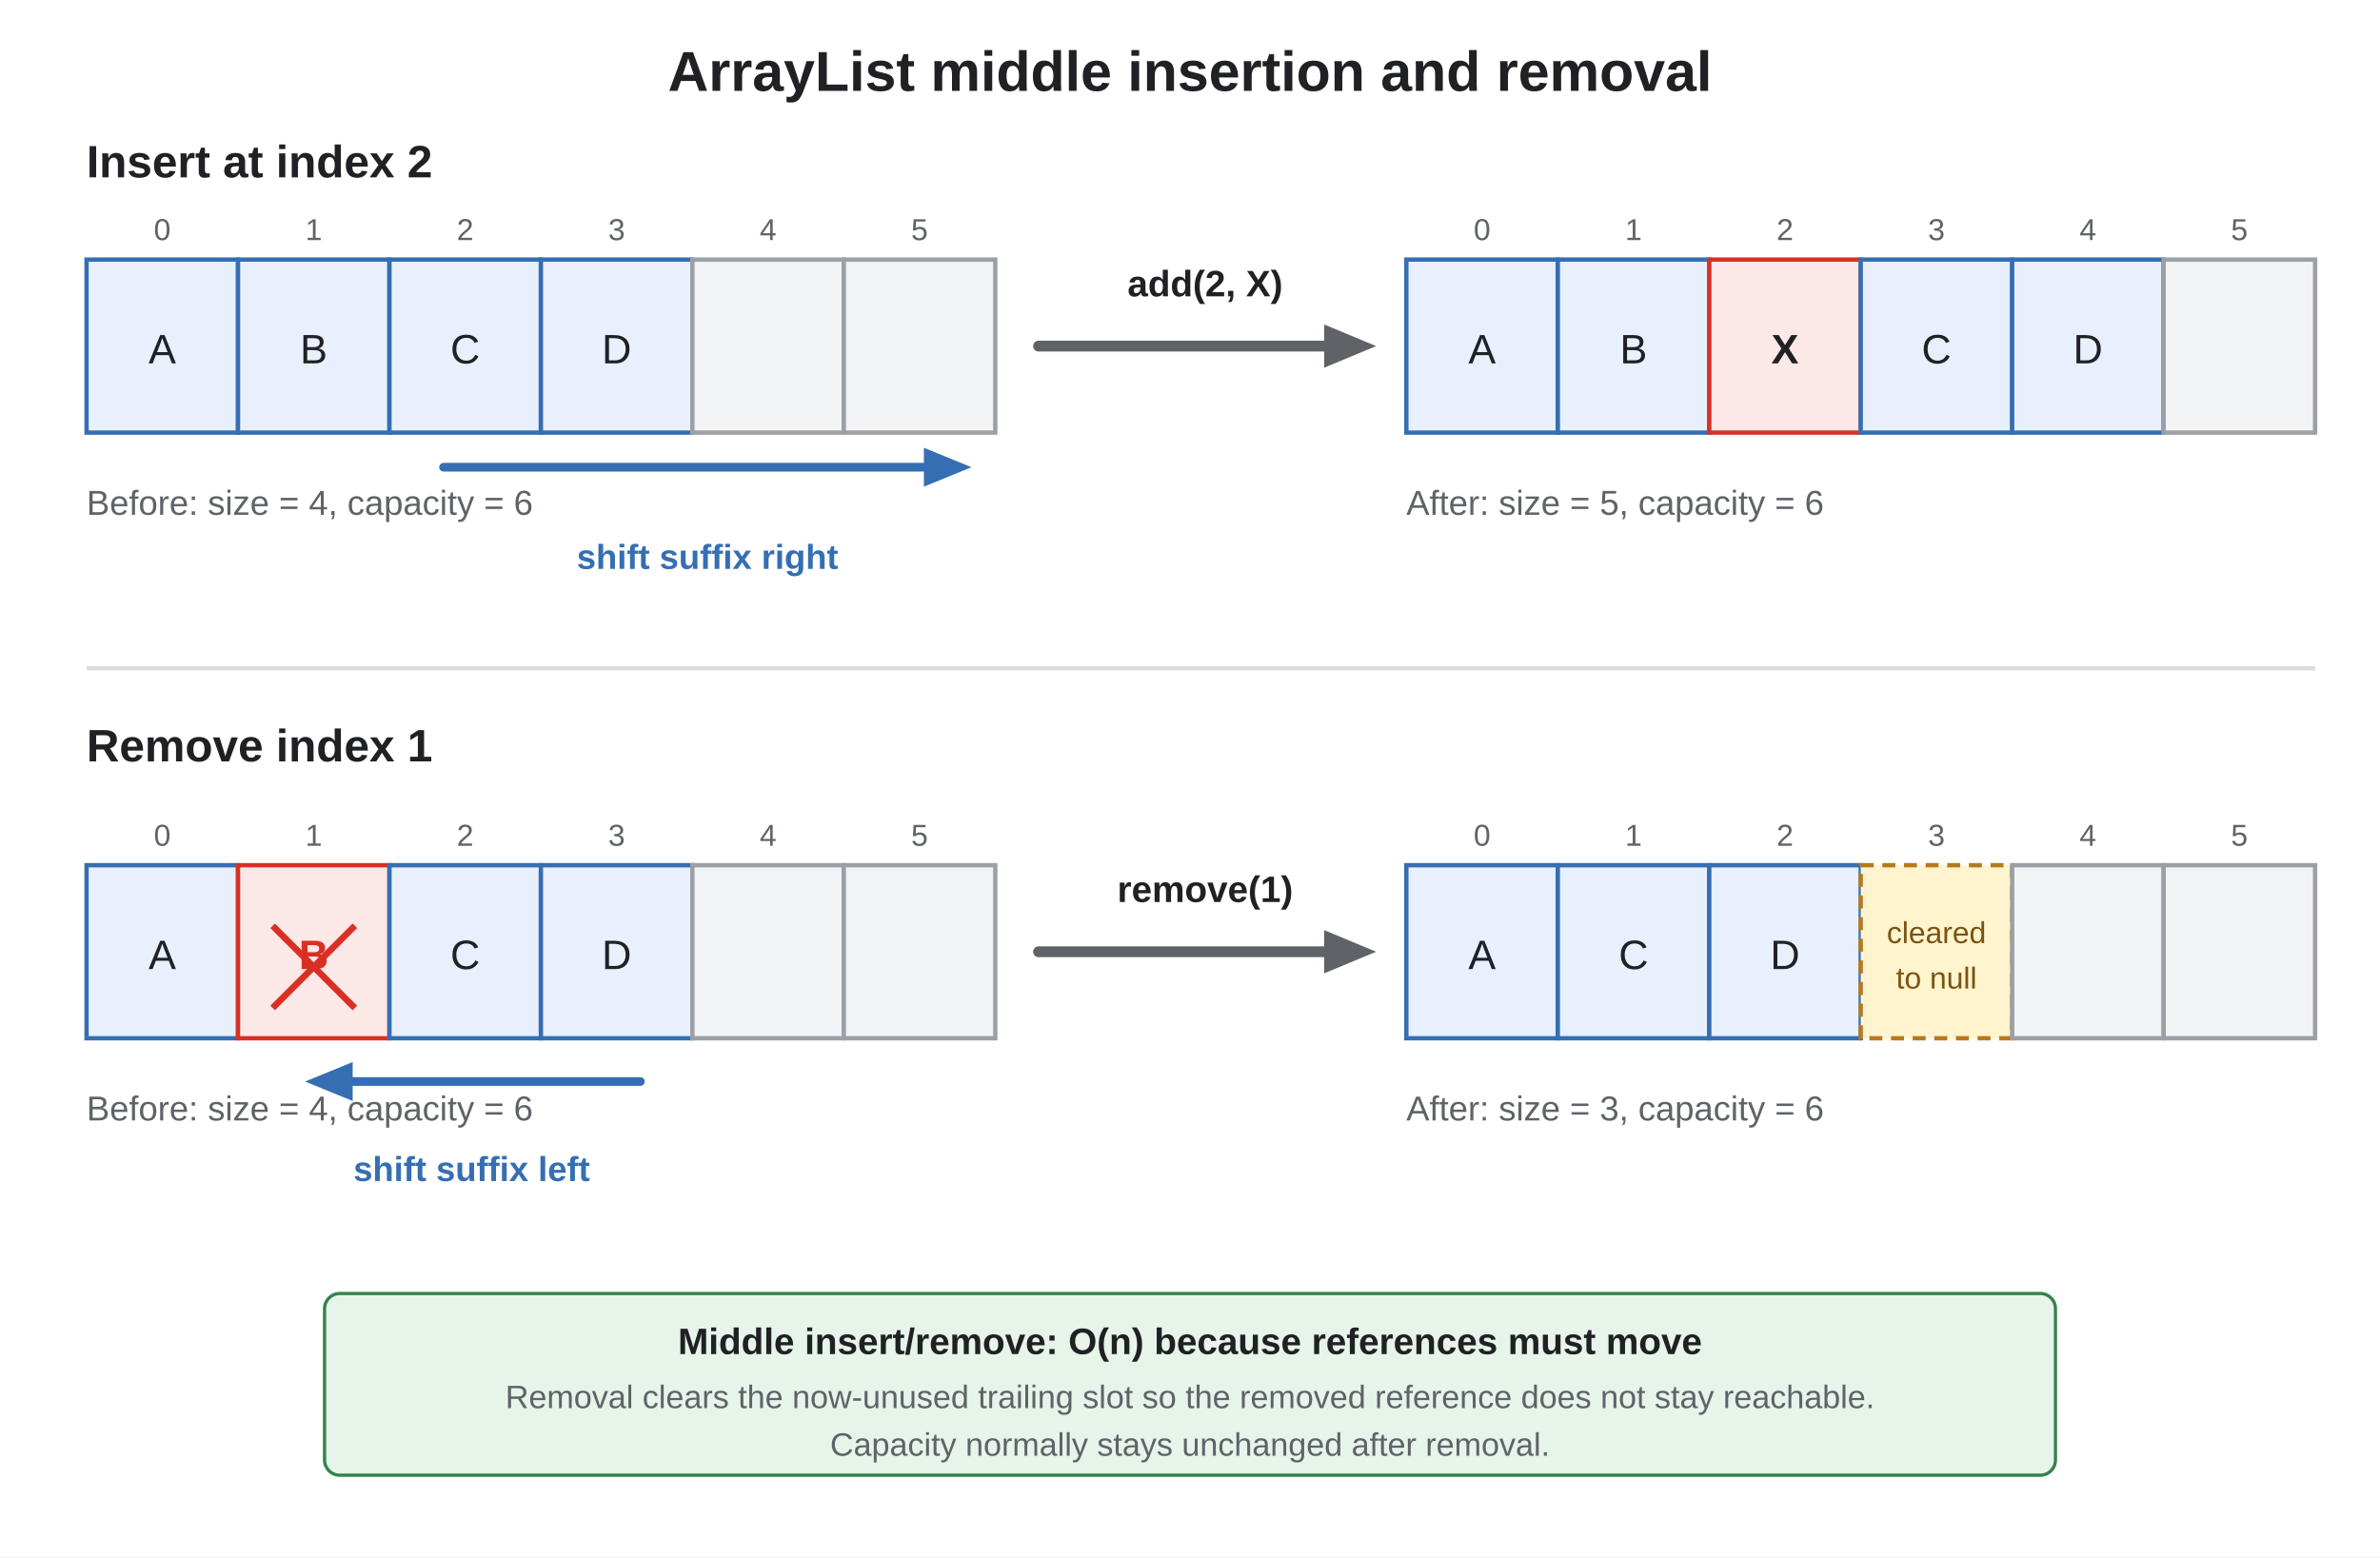
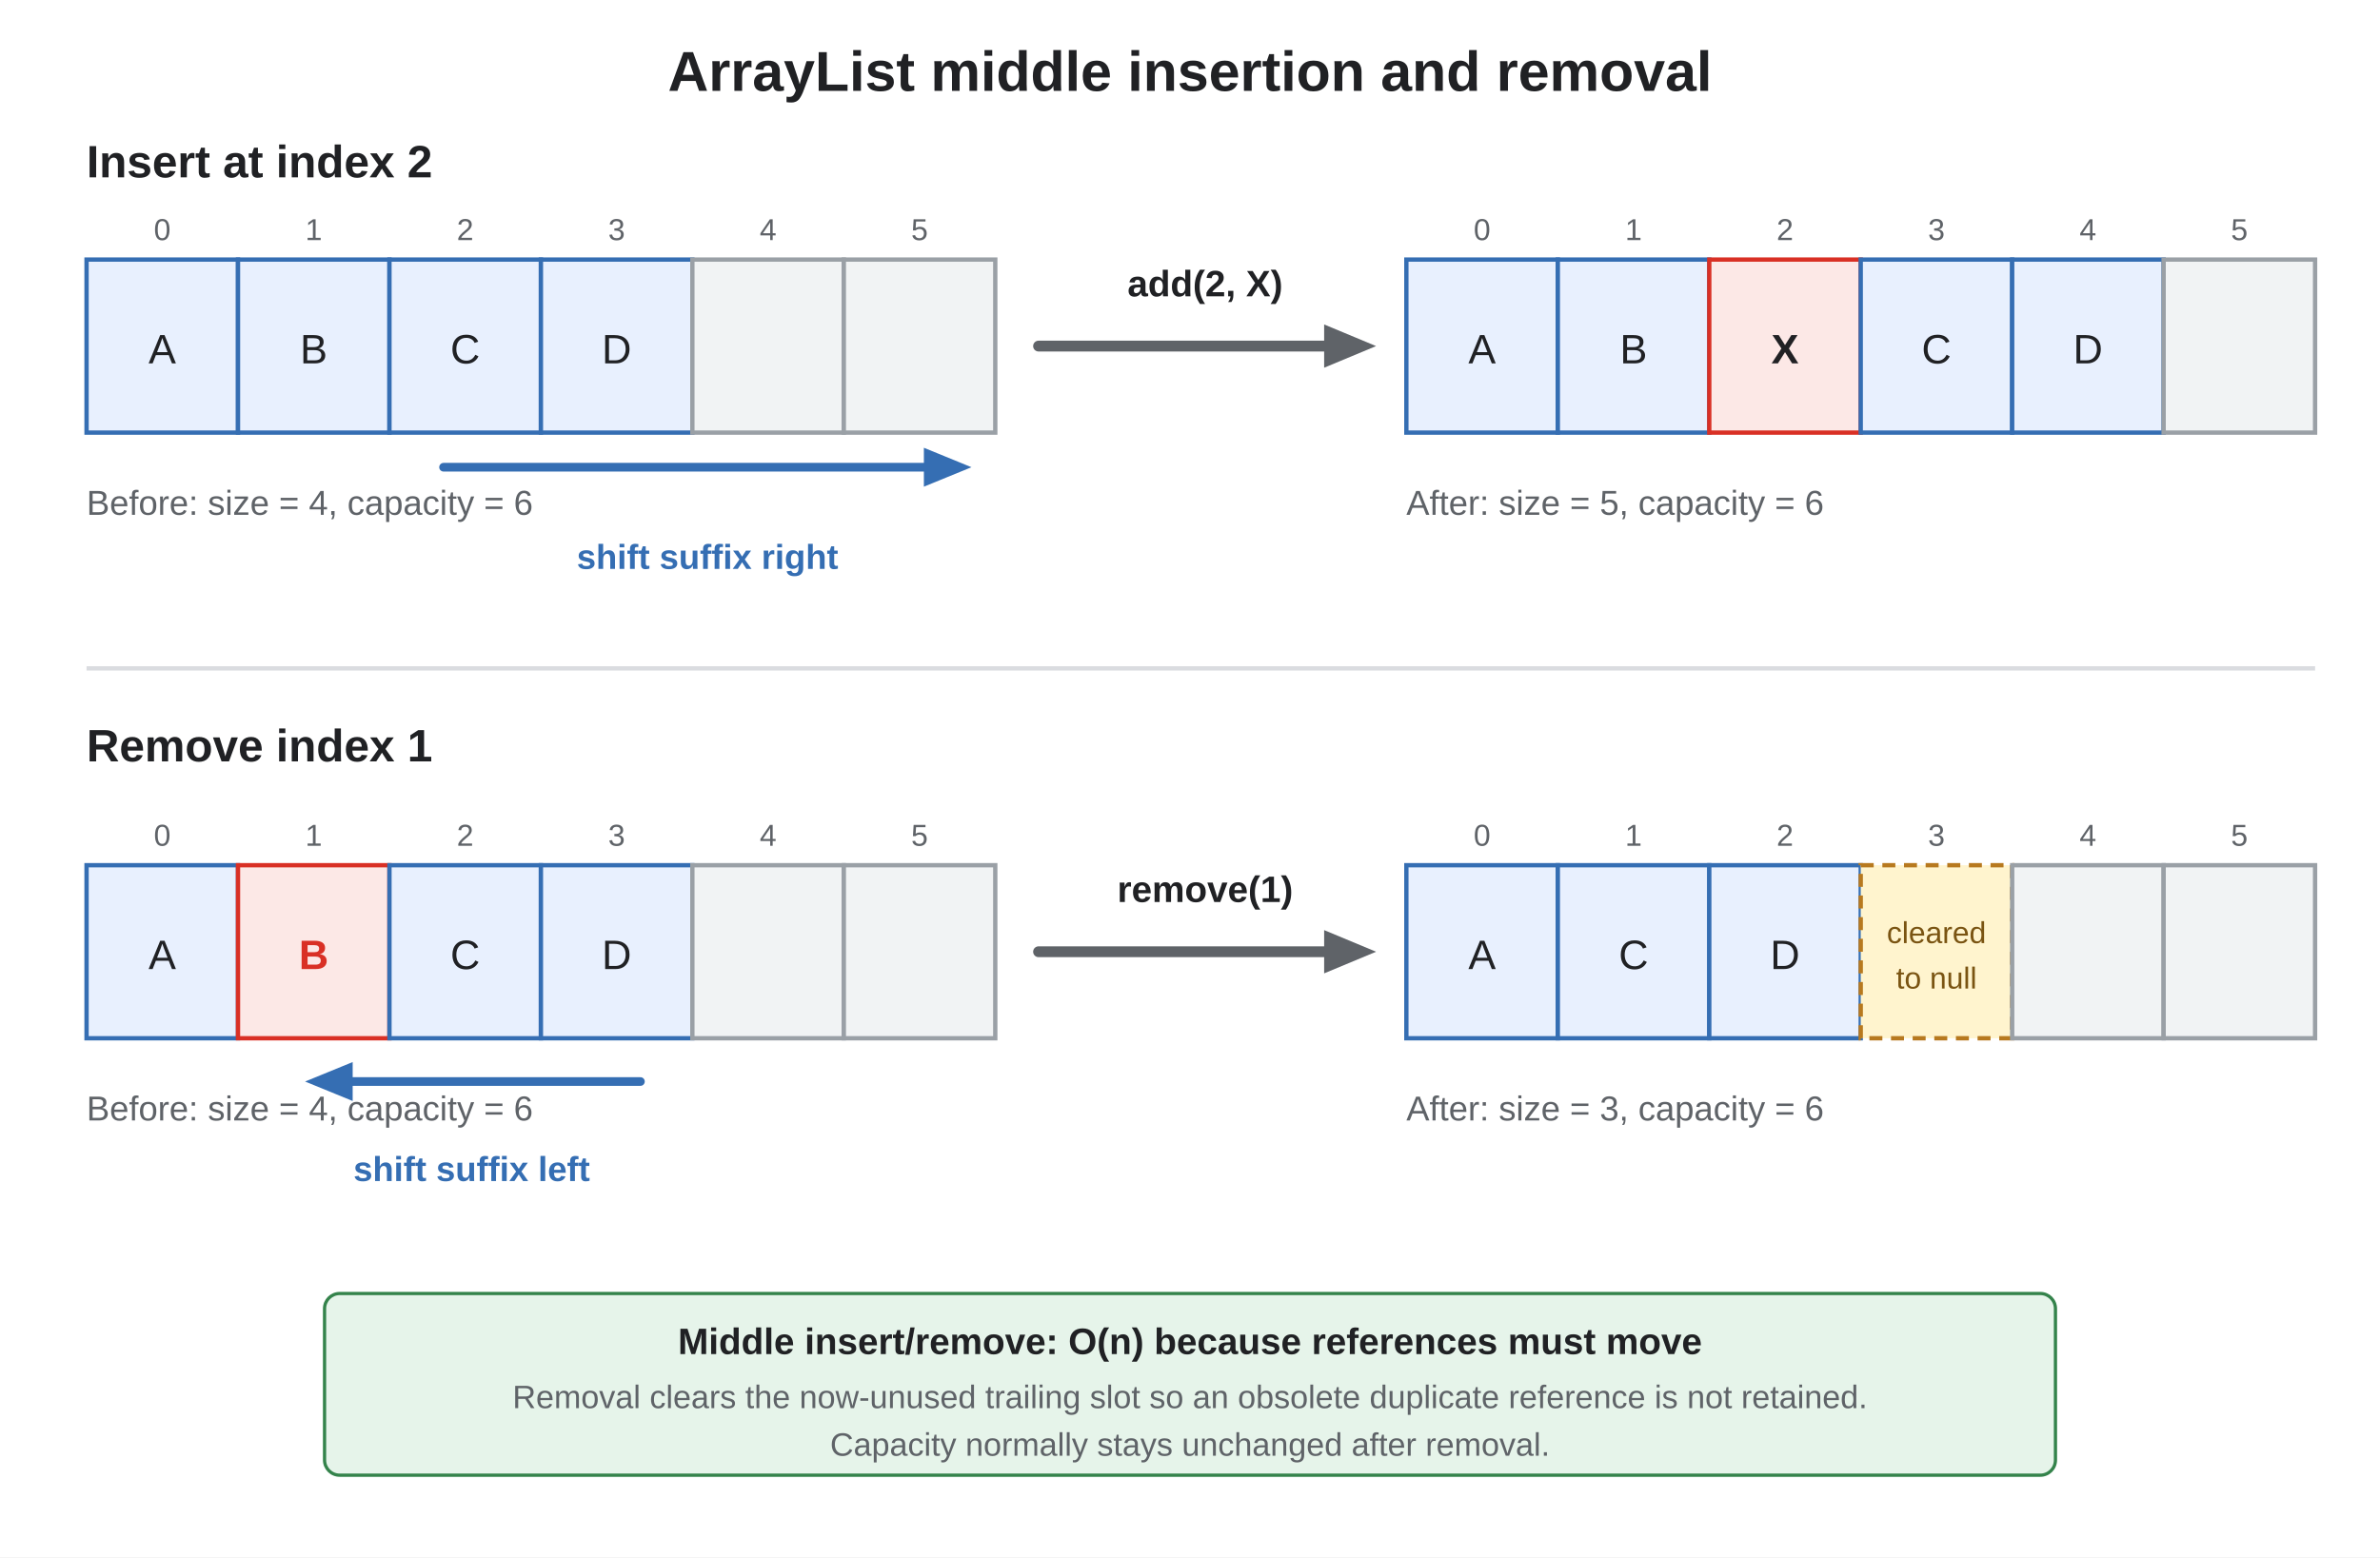
<svg xmlns="http://www.w3.org/2000/svg" width="1100" height="720" viewBox="0 0 1100 720" role="img" aria-labelledby="title description">
  <rect width="1100" height="720" fill="#ffffff" />
  <text x="550" y="42" text-anchor="middle" font-family="Arial, Helvetica, sans-serif" font-size="26" font-weight="bold" fill="#202124">ArrayList middle insertion and removal</text>
  <g font-family="Arial, Helvetica, sans-serif" font-size="14" fill="#5f6368" text-anchor="middle">
    <text x="75" y="111">0</text>
    <text x="145" y="111">1</text>
    <text x="215" y="111">2</text>
    <text x="285" y="111">3</text>
    <text x="355" y="111">4</text>
    <text x="425" y="111">5</text>
    <text x="685" y="111">0</text>
    <text x="755" y="111">1</text>
    <text x="825" y="111">2</text>
    <text x="895" y="111">3</text>
    <text x="965" y="111">4</text>
    <text x="1035" y="111">5</text>
  </g>
  <text x="40" y="82" font-family="Arial, Helvetica, sans-serif" font-size="21" font-weight="bold" fill="#202124">Insert at index 2</text>
  <text x="40" y="238" font-family="Arial, Helvetica, sans-serif" font-size="16" fill="#5f6368">Before: size = 4, capacity = 6</text>
  <g stroke-width="2">
    <rect x="40" y="120" width="70" height="80" fill="#e8f0fe" stroke="#356eb3" />
    <rect x="110" y="120" width="70" height="80" fill="#e8f0fe" stroke="#356eb3" />
    <rect x="180" y="120" width="70" height="80" fill="#e8f0fe" stroke="#356eb3" />
    <rect x="250" y="120" width="70" height="80" fill="#e8f0fe" stroke="#356eb3" />
    <rect x="320" y="120" width="70" height="80" fill="#f1f3f4" stroke="#9aa0a6" />
    <rect x="390" y="120" width="70" height="80" fill="#f1f3f4" stroke="#9aa0a6" />
  </g>
  <g font-family="Arial, Helvetica, sans-serif" font-size="19" fill="#202124" text-anchor="middle">
    <text x="75" y="168">A</text>
    <text x="145" y="168">B</text>
    <text x="215" y="168">C</text>
    <text x="285" y="168">D</text>
  </g>
  <line x1="205" y1="216" x2="439" y2="216" stroke="#356eb3" stroke-width="4" stroke-linecap="round" />
  <polygon points="427,207 449,216 427,225" fill="#356eb3" />
  <text x="327" y="263" text-anchor="middle" font-family="Arial, Helvetica, sans-serif" font-size="16" font-weight="bold" fill="#356eb3">shift suffix right</text>
  <line x1="480" y1="160" x2="624" y2="160" stroke="#5f6368" stroke-width="5" stroke-linecap="round" />
  <polygon points="612,150 636,160 612,170" fill="#5f6368" />
  <text x="557" y="137" text-anchor="middle" font-family="Arial, Helvetica, sans-serif" font-size="17" font-weight="bold" fill="#202124">add(2, X)</text>
  <g stroke-width="2">
    <rect x="650" y="120" width="70" height="80" fill="#e8f0fe" stroke="#356eb3" />
    <rect x="720" y="120" width="70" height="80" fill="#e8f0fe" stroke="#356eb3" />
    <rect x="790" y="120" width="70" height="80" fill="#fce8e6" stroke="#d93025" />
    <rect x="860" y="120" width="70" height="80" fill="#e8f0fe" stroke="#356eb3" />
    <rect x="930" y="120" width="70" height="80" fill="#e8f0fe" stroke="#356eb3" />
    <rect x="1000" y="120" width="70" height="80" fill="#f1f3f4" stroke="#9aa0a6" />
  </g>
  <g font-family="Arial, Helvetica, sans-serif" font-size="19" fill="#202124" text-anchor="middle">
    <text x="685" y="168">A</text>
    <text x="755" y="168">B</text>
    <text x="825" y="168" font-weight="bold">X</text>
    <text x="895" y="168">C</text>
    <text x="965" y="168">D</text>
  </g>
  <text x="650" y="238" font-family="Arial, Helvetica, sans-serif" font-size="16" fill="#5f6368">After: size = 5, capacity = 6</text>
  <line x1="40" y1="309" x2="1070" y2="309" stroke="#dadce0" stroke-width="2" />
  <text x="40" y="352" font-family="Arial, Helvetica, sans-serif" font-size="21" font-weight="bold" fill="#202124">Remove index 1</text>
  <g font-family="Arial, Helvetica, sans-serif" font-size="14" fill="#5f6368" text-anchor="middle">
    <text x="75" y="391">0</text>
    <text x="145" y="391">1</text>
    <text x="215" y="391">2</text>
    <text x="285" y="391">3</text>
    <text x="355" y="391">4</text>
    <text x="425" y="391">5</text>
    <text x="685" y="391">0</text>
    <text x="755" y="391">1</text>
    <text x="825" y="391">2</text>
    <text x="895" y="391">3</text>
    <text x="965" y="391">4</text>
    <text x="1035" y="391">5</text>
  </g>
  <text x="40" y="518" font-family="Arial, Helvetica, sans-serif" font-size="16" fill="#5f6368">Before: size = 4, capacity = 6</text>
  <g stroke-width="2">
    <rect x="40" y="400" width="70" height="80" fill="#e8f0fe" stroke="#356eb3" />
    <rect x="110" y="400" width="70" height="80" fill="#fce8e6" stroke="#d93025" />
    <rect x="180" y="400" width="70" height="80" fill="#e8f0fe" stroke="#356eb3" />
    <rect x="250" y="400" width="70" height="80" fill="#e8f0fe" stroke="#356eb3" />
    <rect x="320" y="400" width="70" height="80" fill="#f1f3f4" stroke="#9aa0a6" />
    <rect x="390" y="400" width="70" height="80" fill="#f1f3f4" stroke="#9aa0a6" />
  </g>
  <g font-family="Arial, Helvetica, sans-serif" font-size="19" fill="#202124" text-anchor="middle">
    <text x="75" y="448">A</text>
    <text x="145" y="448" fill="#d93025" font-weight="bold">B</text>
    <text x="215" y="448">C</text>
    <text x="285" y="448">D</text>
  </g>
-   <line x1="126" y1="428" x2="164" y2="466" stroke="#d93025" stroke-width="3" />
-   <line x1="164" y1="428" x2="126" y2="466" stroke="#d93025" stroke-width="3" />
  <line x1="296" y1="500" x2="151" y2="500" stroke="#356eb3" stroke-width="4" stroke-linecap="round" />
  <polygon points="163,491 141,500 163,509" fill="#356eb3" />
  <text x="218" y="546" text-anchor="middle" font-family="Arial, Helvetica, sans-serif" font-size="16" font-weight="bold" fill="#356eb3">shift suffix left</text>
  <line x1="480" y1="440" x2="624" y2="440" stroke="#5f6368" stroke-width="5" stroke-linecap="round" />
  <polygon points="612,430 636,440 612,450" fill="#5f6368" />
  <text x="557" y="417" text-anchor="middle" font-family="Arial, Helvetica, sans-serif" font-size="17" font-weight="bold" fill="#202124">remove(1)</text>
  <g stroke-width="2">
    <rect x="650" y="400" width="70" height="80" fill="#e8f0fe" stroke="#356eb3" />
    <rect x="720" y="400" width="70" height="80" fill="#e8f0fe" stroke="#356eb3" />
    <rect x="790" y="400" width="70" height="80" fill="#e8f0fe" stroke="#356eb3" />
    <rect x="860" y="400" width="70" height="80" fill="#fff4ce" stroke="#b7791f" stroke-dasharray="6 4" />
    <rect x="930" y="400" width="70" height="80" fill="#f1f3f4" stroke="#9aa0a6" />
    <rect x="1000" y="400" width="70" height="80" fill="#f1f3f4" stroke="#9aa0a6" />
  </g>
  <g font-family="Arial, Helvetica, sans-serif" font-size="19" fill="#202124" text-anchor="middle">
    <text x="685" y="448">A</text>
    <text x="755" y="448">C</text>
    <text x="825" y="448">D</text>
  </g>
  <text x="895" y="436" text-anchor="middle" font-family="Arial, Helvetica, sans-serif" font-size="14" fill="#7a5412">cleared</text>
  <text x="895" y="457" text-anchor="middle" font-family="Arial, Helvetica, sans-serif" font-size="14" fill="#7a5412">to null</text>
  <text x="650" y="518" font-family="Arial, Helvetica, sans-serif" font-size="16" fill="#5f6368">After: size = 3, capacity = 6</text>
  <rect x="150" y="598" width="800" height="84" rx="7" fill="#e6f4ea" stroke="#34834b" stroke-width="1.5" />
  <text x="550" y="626" text-anchor="middle" font-family="Arial, Helvetica, sans-serif" font-size="17" font-weight="bold" fill="#202124">Middle insert/remove: O(n) because references must move</text>
-   <text x="550" y="651" text-anchor="middle" font-family="Arial, Helvetica, sans-serif" font-size="15" fill="#5f6368">Removal clears the now-unused trailing slot so the removed reference does not stay reachable.</text>
+   <text x="550" y="651" text-anchor="middle" font-family="Arial, Helvetica, sans-serif" font-size="15" fill="#5f6368">Removal clears the now-unused trailing slot so an obsolete duplicate reference is not retained.</text>
  <text x="550" y="673" text-anchor="middle" font-family="Arial, Helvetica, sans-serif" font-size="15" fill="#5f6368">Capacity normally stays unchanged after removal.</text>
</svg>
